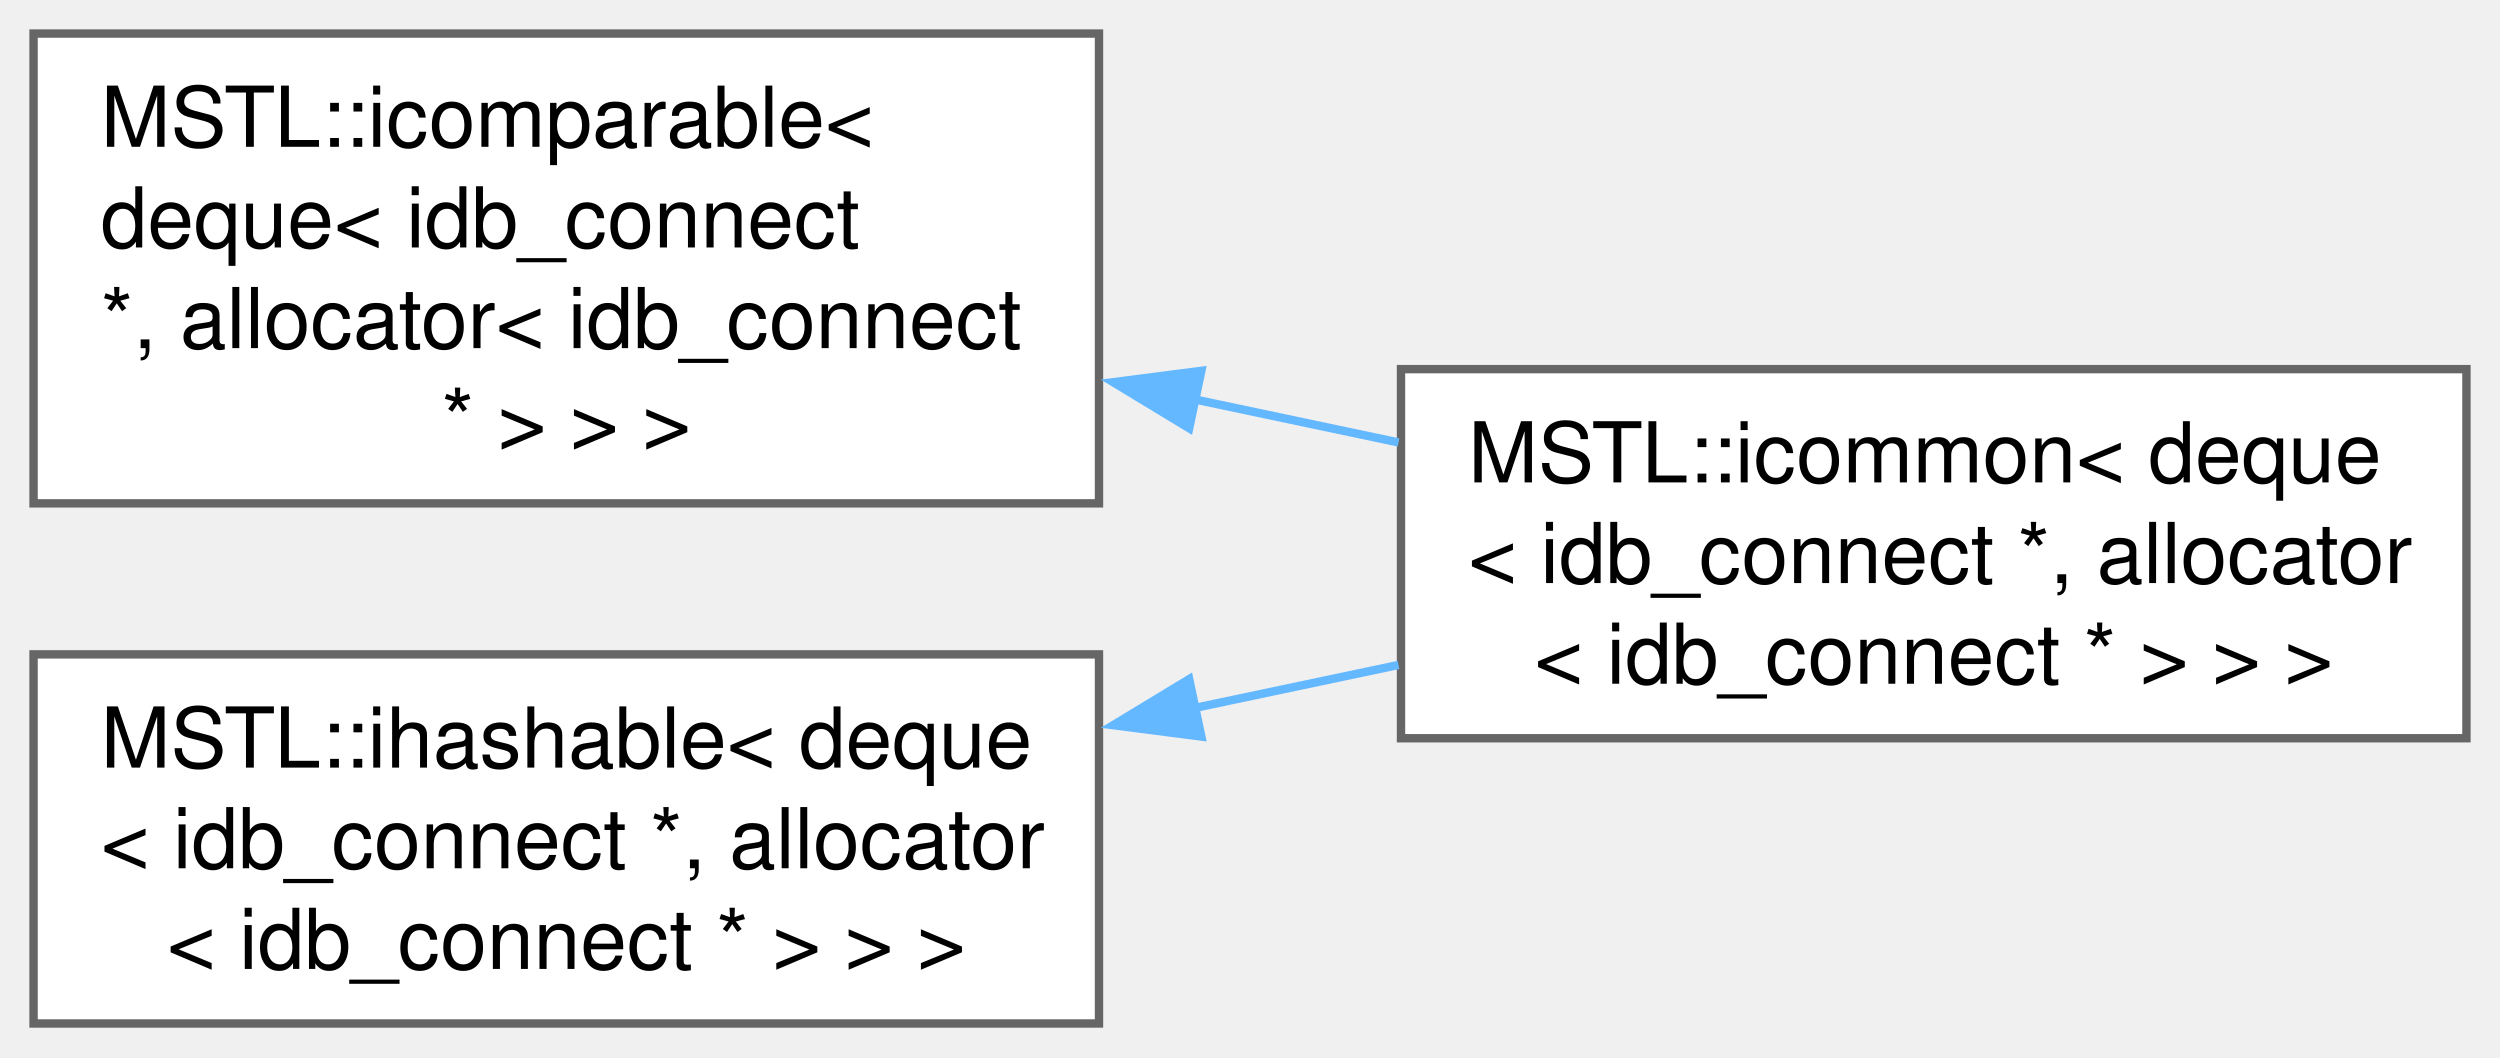
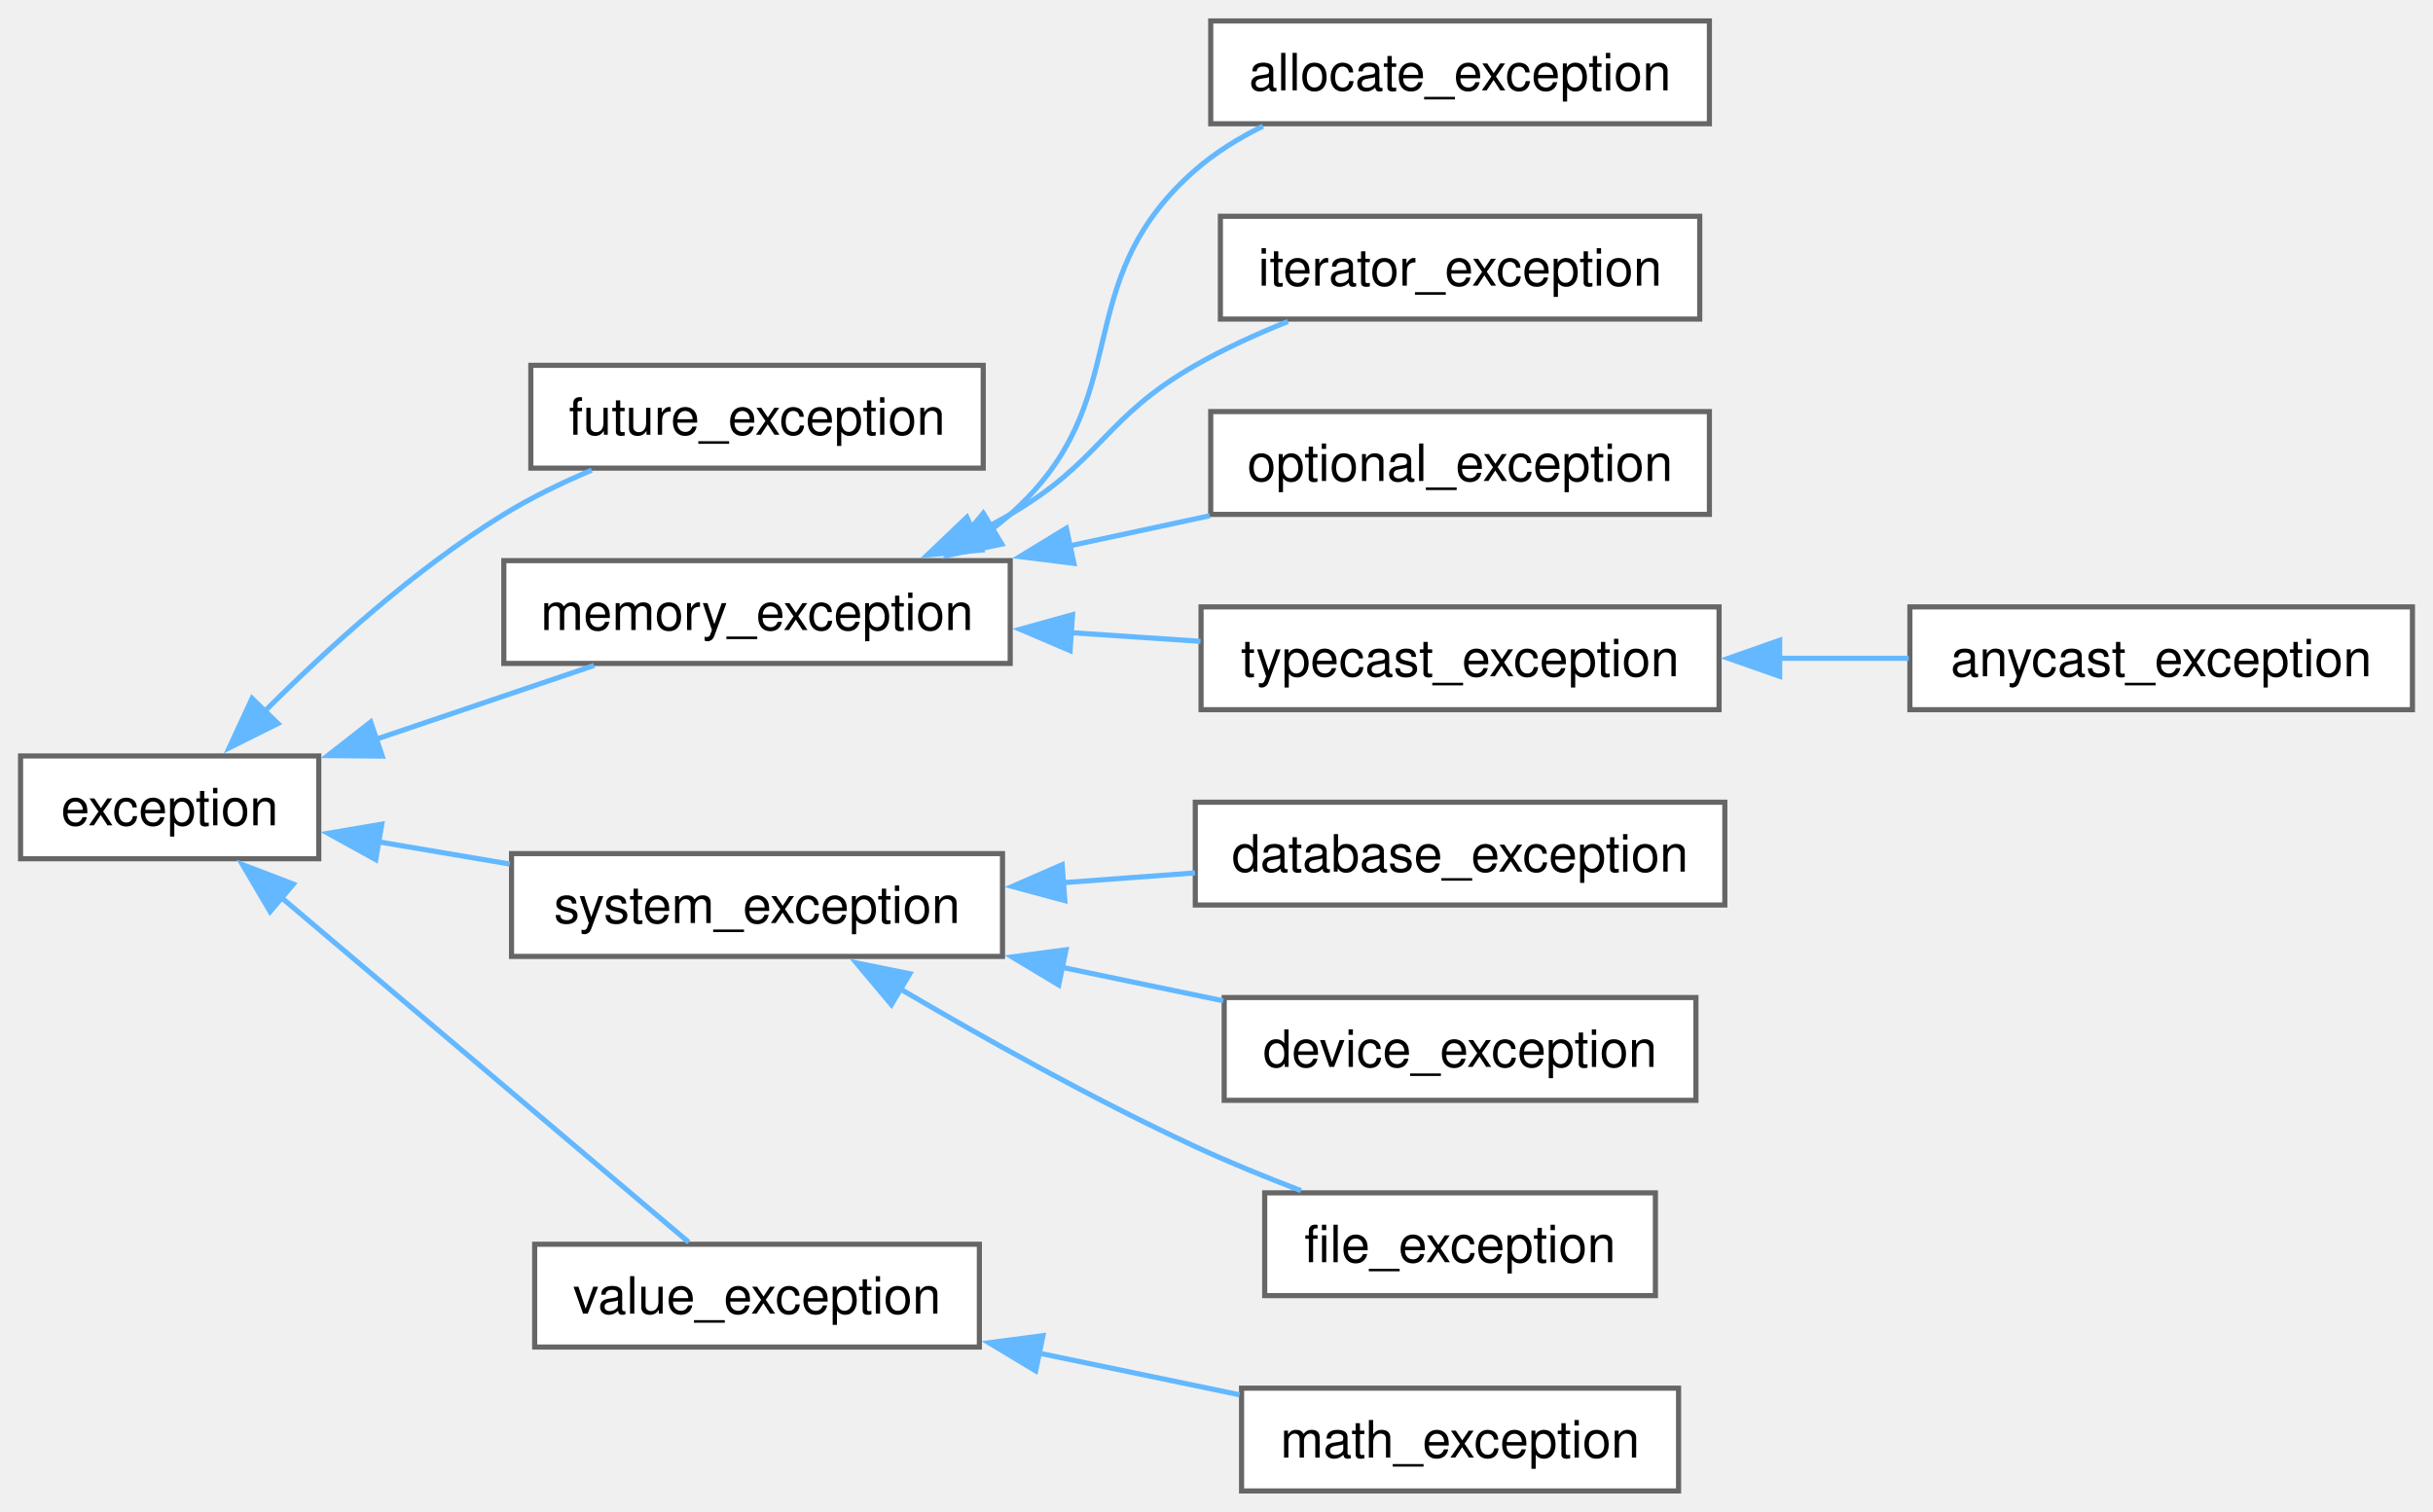
- <svg xmlns="http://www.w3.org/2000/svg" xmlns:xlink="http://www.w3.org/1999/xlink" width="298pt" height="126pt" viewBox="0.00 0.00 298.00 126.00">
-   <g id="graph0" class="graph" transform="scale(1 1) rotate(0) translate(4 122)">
+ <svg xmlns="http://www.w3.org/2000/svg" xmlns:xlink="http://www.w3.org/1999/xlink" width="473pt" height="294pt" viewBox="0.00 0.00 473.25 294.00">
+   <g id="graph0" class="graph" transform="scale(1 1) rotate(0) translate(4 290)">
    <g id="Node000000" class="node">
      <g id="a_Node000000">
-         <a xlink:href="struct_m_s_t_l_1_1icomparable.html" target="_top" xlink:title=" ">
-           <polygon fill="white" stroke="#666666" points="127,-118 0,-118 0,-62 127,-62 127,-118" />
-           <text text-anchor="start" x="8" y="-104.5" font-family="Helvetica,sans-Serif" font-size="10.00">MSTL::icomparable&lt;</text>
-           <text text-anchor="start" x="8" y="-92.5" font-family="Helvetica,sans-Serif" font-size="10.00"> deque&lt; idb_connect</text>
-           <text text-anchor="start" x="8" y="-80.5" font-family="Helvetica,sans-Serif" font-size="10.00"> *, allocator&lt; idb_connect</text>
-           <text text-anchor="middle" x="63.5" y="-68.5" font-family="Helvetica,sans-Serif" font-size="10.00"> * &gt; &gt; &gt;</text>
+         <a xlink:href="structexception.html" target="_top" xlink:title="异常基类">
+           <polygon fill="white" stroke="#666666" points="58,-143 0,-143 0,-123 58,-123 58,-143" />
+           <text text-anchor="middle" x="29" y="-129.5" font-family="Helvetica,sans-Serif" font-size="10.00">exception</text>
        </a>
      </g>
    </g>
    <g id="Node000001" class="node">
      <g id="a_Node000001">
-         <a xlink:href="struct_m_s_t_l_1_1icommon.html" target="_top" xlink:title=" ">
-           <polygon fill="white" stroke="#666666" points="290,-78 163,-78 163,-34 290,-34 290,-78" />
-           <text text-anchor="start" x="171" y="-64.5" font-family="Helvetica,sans-Serif" font-size="10.00">MSTL::icommon&lt; deque</text>
-           <text text-anchor="start" x="171" y="-52.5" font-family="Helvetica,sans-Serif" font-size="10.00">&lt; idb_connect *, allocator</text>
-           <text text-anchor="middle" x="226.5" y="-40.5" font-family="Helvetica,sans-Serif" font-size="10.00">&lt; idb_connect * &gt; &gt; &gt;</text>
-         </a>
-       </g>
-     </g>
-     <g id="edge37_Node000000_Node000001" class="edge">
-       <g id="a_edge37_Node000000_Node000001">
-         <a xlink:title=" ">
-           <path fill="none" stroke="#63b8ff" d="M138.26,-74.42C146.42,-72.7 154.68,-70.95 162.7,-69.26" />
-           <polygon fill="#63b8ff" stroke="#63b8ff" points="137.75,-70.95 128.69,-76.44 139.2,-77.8 137.75,-70.95" />
+         <a xlink:href="classfuture__exception.html" target="_top" xlink:title="期望值操作异常">
+           <polygon fill="white" stroke="#666666" points="187.25,-219 99.25,-219 99.25,-199 187.25,-199 187.25,-219" />
+           <text text-anchor="middle" x="143.25" y="-205.5" font-family="Helvetica,sans-Serif" font-size="10.00">future_exception</text>
+         </a>
+       </g>
+     </g>
+     <g id="edge22_Node000000_Node000001" class="edge">
+       <g id="a_edge22_Node000000_Node000001">
+         <a xlink:title=" ">
+           <path fill="none" stroke="#63b8ff" d="M47.43,-151.63C59.58,-163.79 76.66,-179.34 94,-190 99.29,-193.25 105.24,-196.13 111.1,-198.61" />
+           <polygon fill="#63b8ff" stroke="#63b8ff" points="50.05,-149.31 40.58,-144.58 45.03,-154.19 50.05,-149.31" />
        </a>
      </g>
    </g>
    <g id="Node000002" class="node">
      <g id="a_Node000002">
-         <a xlink:href="struct_m_s_t_l_1_1ihashable.html" target="_top" xlink:title=" ">
-           <polygon fill="white" stroke="#666666" points="127,-44 0,-44 0,0 127,0 127,-44" />
-           <text text-anchor="start" x="8" y="-30.5" font-family="Helvetica,sans-Serif" font-size="10.00">MSTL::ihashable&lt; deque</text>
-           <text text-anchor="start" x="8" y="-18.5" font-family="Helvetica,sans-Serif" font-size="10.00">&lt; idb_connect *, allocator</text>
-           <text text-anchor="middle" x="63.5" y="-6.5" font-family="Helvetica,sans-Serif" font-size="10.00">&lt; idb_connect * &gt; &gt; &gt;</text>
-         </a>
-       </g>
-     </g>
-     <g id="edge38_Node000002_Node000001" class="edge">
-       <g id="a_edge38_Node000002_Node000001">
-         <a xlink:title=" ">
-           <path fill="none" stroke="#63b8ff" d="M138.26,-37.58C146.42,-39.3 154.68,-41.05 162.7,-42.74" />
-           <polygon fill="#63b8ff" stroke="#63b8ff" points="139.2,-34.2 128.69,-35.56 137.75,-41.05 139.2,-34.2" />
+         <a xlink:href="structmemory__exception.html" target="_top" xlink:title="内存操作异常">
+           <polygon fill="white" stroke="#666666" points="192.5,-181 94,-181 94,-161 192.5,-161 192.5,-181" />
+           <text text-anchor="middle" x="143.25" y="-167.5" font-family="Helvetica,sans-Serif" font-size="10.00">memory_exception</text>
+         </a>
+       </g>
+     </g>
+     <g id="edge23_Node000000_Node000002" class="edge">
+       <g id="a_edge23_Node000000_Node000002">
+         <a xlink:title=" ">
+           <path fill="none" stroke="#63b8ff" d="M69.08,-146.23C83,-150.94 98.46,-156.17 111.57,-160.61" />
+           <polygon fill="#63b8ff" stroke="#63b8ff" points="70.35,-142.97 59.76,-143.07 68.11,-149.6 70.35,-142.97" />
+         </a>
+       </g>
+     </g>
+     <g id="Node000008" class="node">
+       <g id="a_Node000008">
+         <a xlink:href="structsystem__exception.html" target="_top" xlink:title="系统访问异常">
+           <polygon fill="white" stroke="#666666" points="191,-124 95.5,-124 95.5,-104 191,-104 191,-124" />
+           <text text-anchor="middle" x="143.25" y="-110.5" font-family="Helvetica,sans-Serif" font-size="10.00">system_exception</text>
+         </a>
+       </g>
+     </g>
+     <g id="edge29_Node000000_Node000008" class="edge">
+       <g id="a_edge29_Node000000_Node000008">
+         <a xlink:title=" ">
+           <path fill="none" stroke="#63b8ff" d="M69.58,-126.3C77.85,-124.9 86.64,-123.41 95.15,-121.97" />
+           <polygon fill="#63b8ff" stroke="#63b8ff" points="69.09,-122.83 59.82,-127.95 70.26,-129.73 69.09,-122.83" />
+         </a>
+       </g>
+     </g>
+     <g id="Node000012" class="node">
+       <g id="a_Node000012">
+         <a xlink:href="structvalue__exception.html" target="_top" xlink:title="变量处理异常">
+           <polygon fill="white" stroke="#666666" points="186.5,-48 100,-48 100,-28 186.5,-28 186.5,-48" />
+           <text text-anchor="middle" x="143.25" y="-34.5" font-family="Helvetica,sans-Serif" font-size="10.00">value_exception</text>
+         </a>
+       </g>
+     </g>
+     <g id="edge33_Node000000_Node000012" class="edge">
+       <g id="a_edge33_Node000000_Node000012">
+         <a xlink:title=" ">
+           <path fill="none" stroke="#63b8ff" d="M50.76,-115.43C74.02,-95.75 110.93,-64.5 129.98,-48.38" />
+           <polygon fill="#63b8ff" stroke="#63b8ff" points="48.54,-112.72 43.17,-121.86 53.06,-118.07 48.54,-112.72" />
+         </a>
+       </g>
+     </g>
+     <g id="Node000003" class="node">
+       <g id="a_Node000003">
+         <a xlink:href="structallocate__exception.html" target="_top" xlink:title="内存分配异常">
+           <polygon fill="white" stroke="#666666" points="328.5,-286 231.5,-286 231.5,-266 328.5,-266 328.5,-286" />
+           <text text-anchor="middle" x="280" y="-272.5" font-family="Helvetica,sans-Serif" font-size="10.00">allocate_exception</text>
+         </a>
+       </g>
+     </g>
+     <g id="edge24_Node000002_Node000003" class="edge">
+       <g id="a_edge24_Node000002_Node000003">
+         <a xlink:title=" ">
+           <path fill="none" stroke="#63b8ff" d="M189.05,-187.21C190.25,-188.1 191.4,-189.02 192.5,-190 217.77,-212.45 203.06,-234.74 228.5,-257 232.38,-260.39 236.92,-263.2 241.66,-265.53" />
+           <polygon fill="#63b8ff" stroke="#63b8ff" points="190.86,-184.22 180.48,-182.07 187.26,-190.22 190.86,-184.22" />
+         </a>
+       </g>
+     </g>
+     <g id="Node000004" class="node">
+       <g id="a_Node000004">
+         <a xlink:href="structiterator__exception.html" target="_top" xlink:title="指针或迭代器行为异常">
+           <polygon fill="white" stroke="#666666" points="326.62,-248 233.38,-248 233.38,-228 326.62,-228 326.62,-248" />
+           <text text-anchor="middle" x="280" y="-234.5" font-family="Helvetica,sans-Serif" font-size="10.00">iterator_exception</text>
+         </a>
+       </g>
+     </g>
+     <g id="edge25_Node000002_Node000004" class="edge">
+       <g id="a_edge25_Node000002_Node000004">
+         <a xlink:title=" ">
+           <path fill="none" stroke="#63b8ff" d="M185.33,-186.16C187.79,-187.38 190.2,-188.66 192.5,-190 210.26,-200.33 210.66,-208.81 228.5,-219 234.11,-222.21 240.37,-225.06 246.51,-227.53" />
+           <polygon fill="#63b8ff" stroke="#63b8ff" points="186.95,-183.06 176.4,-182.12 184.07,-189.44 186.95,-183.06" />
+         </a>
+       </g>
+     </g>
+     <g id="Node000005" class="node">
+       <g id="a_Node000005">
+         <a xlink:href="structoptional__exception.html" target="_top" xlink:title="optional访问异常">
+           <polygon fill="white" stroke="#666666" points="328.5,-210 231.5,-210 231.5,-190 328.5,-190 328.5,-210" />
+           <text text-anchor="middle" x="280" y="-196.5" font-family="Helvetica,sans-Serif" font-size="10.00">optional_exception</text>
+         </a>
+       </g>
+     </g>
+     <g id="edge26_Node000002_Node000005" class="edge">
+       <g id="a_edge26_Node000002_Node000005">
+         <a xlink:title=" ">
+           <path fill="none" stroke="#63b8ff" d="M203.94,-183.85C213.11,-185.82 222.47,-187.83 231.33,-189.74" />
+           <polygon fill="#63b8ff" stroke="#63b8ff" points="204.89,-180.47 194.38,-181.79 203.42,-187.31 204.89,-180.47" />
+         </a>
+       </g>
+     </g>
+     <g id="Node000006" class="node">
+       <g id="a_Node000006">
+         <a xlink:href="structtypecast__exception.html" target="_top" xlink:title="类型转换异常">
+           <polygon fill="white" stroke="#666666" points="330.38,-172 229.62,-172 229.62,-152 330.38,-152 330.38,-172" />
+           <text text-anchor="middle" x="280" y="-158.5" font-family="Helvetica,sans-Serif" font-size="10.00">typecast_exception</text>
+         </a>
+       </g>
+     </g>
+     <g id="edge27_Node000002_Node000006" class="edge">
+       <g id="a_edge27_Node000002_Node000006">
+         <a xlink:title=" ">
+           <path fill="none" stroke="#63b8ff" d="M204.26,-166.99C212.7,-166.43 221.3,-165.85 229.52,-165.3" />
+           <polygon fill="#63b8ff" stroke="#63b8ff" points="204.15,-163.49 194.41,-167.65 204.62,-170.48 204.15,-163.49" />
+         </a>
+       </g>
+     </g>
+     <g id="Node000007" class="node">
+       <g id="a_Node000007">
+         <a xlink:href="structanycast__exception.html" target="_top" xlink:title="any转换异常">
+           <polygon fill="white" stroke="#666666" points="465.25,-172 367.5,-172 367.5,-152 465.25,-152 465.25,-172" />
+           <text text-anchor="middle" x="416.38" y="-158.5" font-family="Helvetica,sans-Serif" font-size="10.00">anycast_exception</text>
+         </a>
+       </g>
+     </g>
+     <g id="edge28_Node000006_Node000007" class="edge">
+       <g id="a_edge28_Node000006_Node000007">
+         <a xlink:title=" ">
+           <path fill="none" stroke="#63b8ff" d="M342.05,-162C350.51,-162 359.09,-162 367.27,-162" />
+           <polygon fill="#63b8ff" stroke="#63b8ff" points="342.17,-158.5 332.17,-162 342.17,-165.5 342.17,-158.5" />
+         </a>
+       </g>
+     </g>
+     <g id="Node000009" class="node">
+       <g id="a_Node000009">
+         <a xlink:href="structdatabase__exception.html" target="_top" xlink:title="数据库行为异常">
+           <polygon fill="white" stroke="#666666" points="331.5,-134 228.5,-134 228.5,-114 331.5,-114 331.5,-134" />
+           <text text-anchor="middle" x="280" y="-120.5" font-family="Helvetica,sans-Serif" font-size="10.00">database_exception</text>
+         </a>
+       </g>
+     </g>
+     <g id="edge30_Node000008_Node000009" class="edge">
+       <g id="a_edge30_Node000008_Node000009">
+         <a xlink:title=" ">
+           <path fill="none" stroke="#63b8ff" d="M202.84,-118.35C211.38,-118.98 220.1,-119.63 228.46,-120.25" />
+           <polygon fill="#63b8ff" stroke="#63b8ff" points="203.12,-114.86 192.89,-117.61 202.6,-121.84 203.12,-114.86" />
+         </a>
+       </g>
+     </g>
+     <g id="Node000010" class="node">
+       <g id="a_Node000010">
+         <a xlink:href="structdevice__exception.html" target="_top" xlink:title="设备行为异常">
+           <polygon fill="white" stroke="#666666" points="325.88,-96 234.12,-96 234.12,-76 325.88,-76 325.88,-96" />
+           <text text-anchor="middle" x="280" y="-82.5" font-family="Helvetica,sans-Serif" font-size="10.00">device_exception</text>
+         </a>
+       </g>
+     </g>
+     <g id="edge31_Node000008_Node000010" class="edge">
+       <g id="a_edge31_Node000008_Node000010">
+         <a xlink:title=" ">
+           <path fill="none" stroke="#63b8ff" d="M202.6,-101.87C213.1,-99.69 223.89,-97.45 233.94,-95.36" />
+           <polygon fill="#63b8ff" stroke="#63b8ff" points="201.94,-98.44 192.86,-103.9 203.36,-105.29 201.94,-98.44" />
+         </a>
+       </g>
+     </g>
+     <g id="Node000011" class="node">
+       <g id="a_Node000011">
+         <a xlink:href="structfile__exception.html" target="_top" xlink:title="文件处理异常">
+           <polygon fill="white" stroke="#666666" points="318,-58 242,-58 242,-38 318,-38 318,-58" />
+           <text text-anchor="middle" x="280" y="-44.5" font-family="Helvetica,sans-Serif" font-size="10.00">file_exception</text>
+         </a>
+       </g>
+     </g>
+     <g id="edge32_Node000008_Node000011" class="edge">
+       <g id="a_edge32_Node000008_Node000011">
+         <a xlink:title=" ">
+           <path fill="none" stroke="#63b8ff" d="M170.72,-97.9C187.05,-88.3 208.62,-76.22 228.5,-67 235.04,-63.96 242.22,-61.04 249.05,-58.43" />
+           <polygon fill="#63b8ff" stroke="#63b8ff" points="169.39,-94.61 162.58,-102.73 172.97,-100.63 169.39,-94.61" />
+         </a>
+       </g>
+     </g>
+     <g id="Node000013" class="node">
+       <g id="a_Node000013">
+         <a xlink:href="structmath__exception.html" target="_top" xlink:title="数学计算异常">
+           <polygon fill="white" stroke="#666666" points="322.5,-20 237.5,-20 237.5,0 322.5,0 322.5,-20" />
+           <text text-anchor="middle" x="280" y="-6.5" font-family="Helvetica,sans-Serif" font-size="10.00">math_exception</text>
+         </a>
+       </g>
+     </g>
+     <g id="edge34_Node000012_Node000013" class="edge">
+       <g id="a_edge34_Node000012_Node000013">
+         <a xlink:title=" ">
+           <path fill="none" stroke="#63b8ff" d="M198.07,-26.82C211.06,-24.12 224.75,-21.27 237.1,-18.71" />
+           <polygon fill="#63b8ff" stroke="#63b8ff" points="197.45,-23.37 188.37,-28.83 198.87,-30.22 197.45,-23.37" />
        </a>
      </g>
    </g>
  </g>
</svg>
